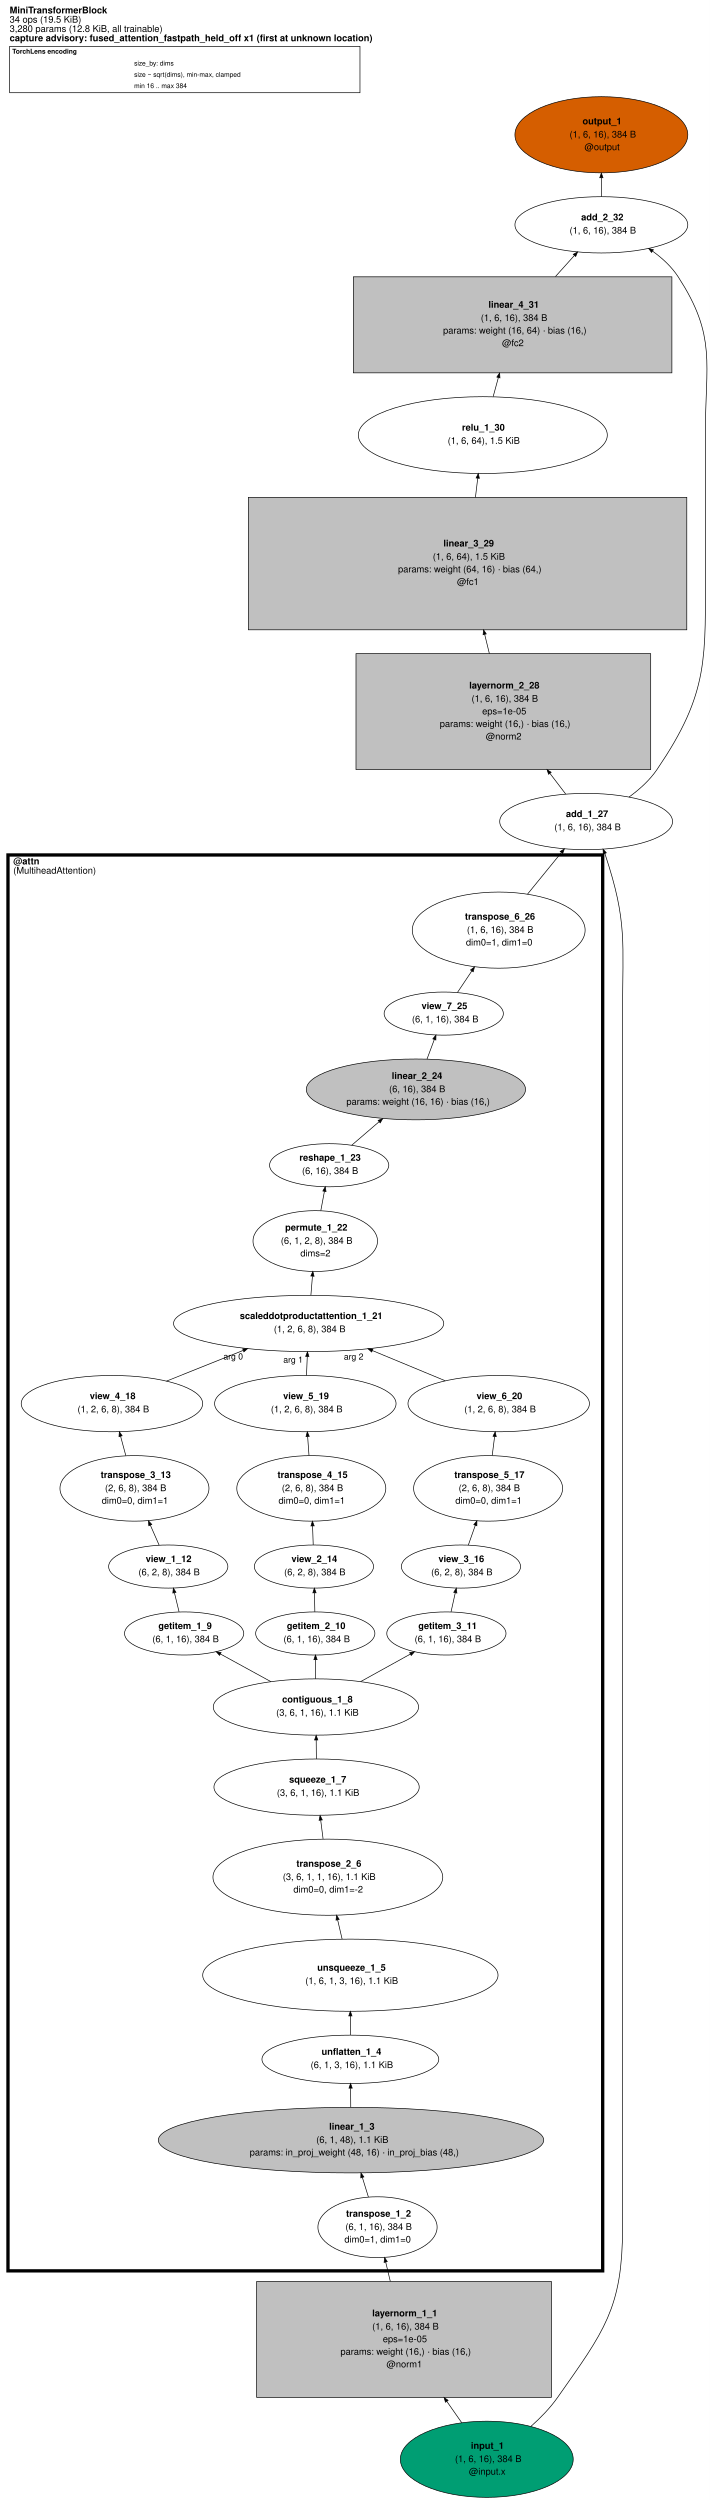
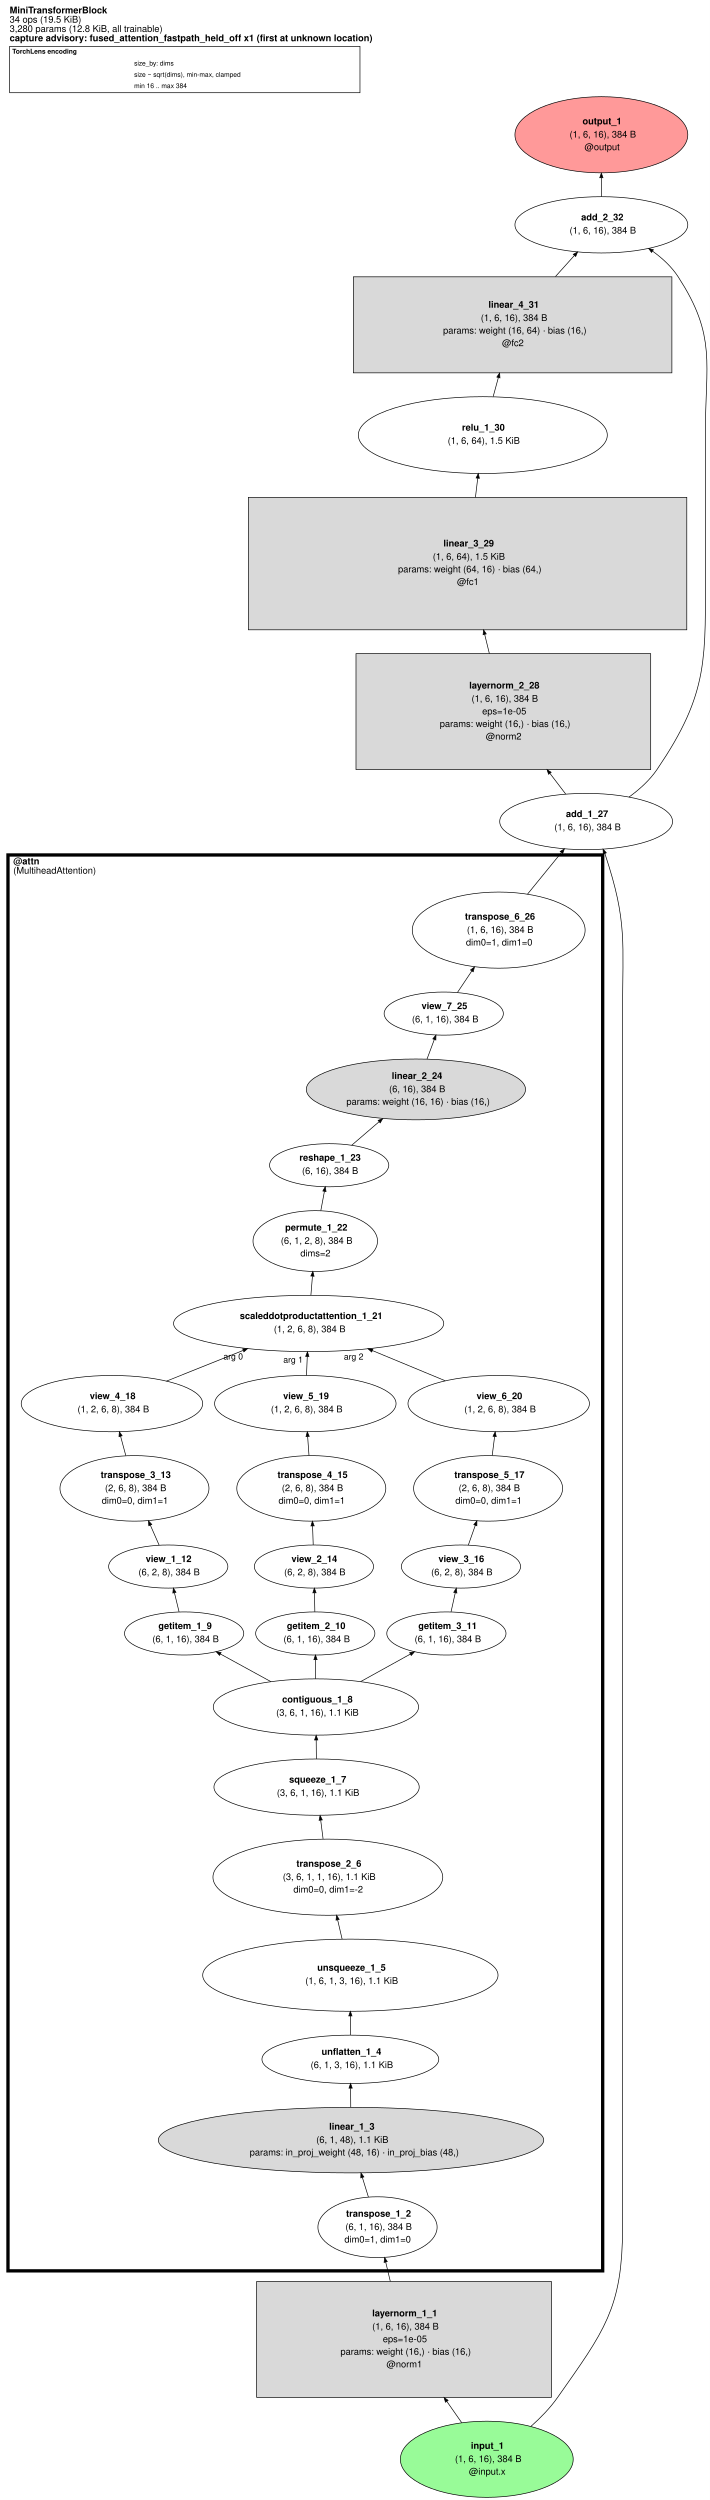
<svg xmlns="http://www.w3.org/2000/svg" width="1072pt" height="3775pt" viewBox="0.00 0.00 1071.90 3774.99">
  <g id="graph0" class="graph" transform="scale(1 1) rotate(0) translate(4 3770.99)">
    <polygon fill="white" stroke="transparent" points="-4,4 -4,-3770.99 1067.9,-3770.99 1067.9,4 -4,4" />
    <text text-anchor="start" x="10.5" y="-3750.79" font-family="Helvetica,sans-Serif" font-weight="bold" font-size="14.00">MiniTransformerBlock</text>
    <text text-anchor="start" x="10.5" y="-3736.79" font-family="Helvetica,sans-Serif" font-size="14.00">34 ops (19.5 KiB)</text>
    <text text-anchor="start" x="10.5" y="-3722.79" font-family="Helvetica,sans-Serif" font-size="14.00">3,280 params (12.8 KiB, all trainable)</text>
    <text text-anchor="start" x="10.5" y="-3708.79" font-family="Helvetica,sans-Serif" font-weight="bold" font-size="14.00">capture advisory: fused_attention_fastpath_held_off x1 (first at unknown location)</text>
    <text text-anchor="start" x="14.5" y="-3689.99" font-family="Helvetica,sans-Serif" font-weight="bold" font-size="10.00">TorchLens encoding</text>
    <text text-anchor="start" x="198.5" y="-3671.99" font-family="Helvetica,sans-Serif" font-size="10.00">size_by: dims</text>
    <text text-anchor="start" x="198.5" y="-3654.99" font-family="Helvetica,sans-Serif" font-size="10.00">size ~ sqrt(dims), min-max, clamped</text>
    <text text-anchor="start" x="198.5" y="-3637.99" font-family="Helvetica,sans-Serif" font-size="10.00">min 16 .. max 384</text>
    <polygon fill="none" stroke="black" points="10.5,-3630.99 10.5,-3700.99 539.5,-3700.99 539.5,-3630.99 10.5,-3630.99" />
    <g id="clust2" class="cluster">
      <polygon fill="white" stroke="black" stroke-width="5" points="8,-342 8,-2479.99 906,-2479.99 906,-342 8,-342" />
      <text text-anchor="start" x="16" y="-2465.79" font-family="Helvetica,sans-Serif" font-weight="bold" font-size="14.00">@attn</text>
      <text text-anchor="start" x="16" y="-2451.79" font-family="Helvetica,sans-Serif" font-size="14.00">(MultiheadAttention)</text>
    </g>
    <g id="node1" class="node">
-       <ellipse fill="#009e73" stroke="black" cx="731" cy="-57.5" rx="130.5" ry="57.5" />
+       <ellipse fill="#98fb98" stroke="black" cx="731" cy="-57.5" rx="130.5" ry="57.5" />
      <text text-anchor="start" x="707" y="-73.3" font-family="Helvetica,sans-Serif" font-weight="bold" font-size="14.00">input_1</text>
      <text text-anchor="start" x="683" y="-53.3" font-family="Helvetica,sans-Serif" font-size="14.00">(1, 6, 16), 384 B</text>
      <text text-anchor="start" x="704" y="-34.3" font-family="Helvetica,sans-Serif" font-size="14.00">@input.x</text>
    </g>
    <g id="node2" class="node">
-       <polygon fill="#c0c0c0" stroke="black" points="828.5,-326 383.5,-326 383.5,-151 828.5,-151 828.5,-326" />
+       <polygon fill="#d9d9d9" stroke="black" points="828.5,-326 383.5,-326 383.5,-151 828.5,-151 828.5,-326" />
      <text text-anchor="start" x="558" y="-273.3" font-family="Helvetica,sans-Serif" font-weight="bold" font-size="14.00">layernorm_1_1</text>
      <text text-anchor="start" x="558" y="-253.3" font-family="Helvetica,sans-Serif" font-size="14.00">(1, 6, 16), 384 B</text>
      <text text-anchor="start" x="574" y="-234.3" font-family="Helvetica,sans-Serif" font-size="14.00">eps=1e-05</text>
      <text text-anchor="start" x="510" y="-215.3" font-family="Helvetica,sans-Serif" font-size="14.00">params: weight (16,) · bias (16,)</text>
      <text text-anchor="start" x="579.5" y="-196.3" font-family="Helvetica,sans-Serif" font-size="14.00">@norm1</text>
    </g>
    <g id="edge1" class="edge">
      <path fill="none" stroke="black" d="M693.16,-112.69C686,-122.94 678.32,-133.93 670.61,-144.98" />
      <polygon fill="black" stroke="black" points="668.57,-143.62 666.57,-150.76 672.59,-146.43 668.57,-143.62" />
    </g>
    <g id="node3" class="node">
      <ellipse fill="white" stroke="black" cx="881" cy="-2530.49" rx="130.5" ry="42.5" />
      <text text-anchor="start" x="850.5" y="-2537.29" font-family="Helvetica,sans-Serif" font-weight="bold" font-size="14.00">add_1_27</text>
      <text text-anchor="start" x="833" y="-2517.29" font-family="Helvetica,sans-Serif" font-size="14.00">(1, 6, 16), 384 B</text>
    </g>
    <g id="edge2" class="edge">
      <path fill="none" stroke="black" d="M797.46,-106.99C812.22,-120.04 826.79,-135.02 838,-151 907.96,-250.72 936,-285.15 936,-406.96 936,-406.96 936,-406.96 936,-2241.46 936,-2348.1 943.47,-2378.74 910,-2479.99 909.76,-2480.72 909.5,-2481.45 909.24,-2482.19" />
      <polygon fill="black" stroke="black" points="906.92,-2481.37 906.58,-2488.78 911.47,-2483.21 906.92,-2481.37" />
    </g>
    <g id="node4" class="node">
      <ellipse fill="white" stroke="black" cx="566" cy="-407.96" rx="90" ry="45.92" />
      <text text-anchor="start" x="518.5" y="-423.76" font-family="Helvetica,sans-Serif" font-weight="bold" font-size="14.00">transpose_1_2</text>
      <text text-anchor="start" x="517.5" y="-403.76" font-family="Helvetica,sans-Serif" font-size="14.00">(6, 1, 16), 384 B</text>
      <text text-anchor="start" x="516" y="-384.76" font-family="Helvetica,sans-Serif" font-size="14.00">dim0=1, dim1=0</text>
    </g>
    <g id="edge3" class="edge">
      <path fill="none" stroke="black" d="M585.3,-326.17C582.93,-336.1 580.57,-345.96 578.36,-355.21" />
      <polygon fill="black" stroke="black" points="575.94,-354.78 576.7,-362.16 580.71,-355.92 575.94,-354.78" />
    </g>
    <g id="node29" class="node">
-       <polygon fill="#c0c0c0" stroke="black" points="978.5,-2783.99 533.5,-2783.99 533.5,-2608.99 978.5,-2608.99 978.5,-2783.99" />
+       <polygon fill="#d9d9d9" stroke="black" points="978.5,-2783.99 533.5,-2783.99 533.5,-2608.99 978.5,-2608.99 978.5,-2783.99" />
      <text text-anchor="start" x="704.5" y="-2731.29" font-family="Helvetica,sans-Serif" font-weight="bold" font-size="14.00">layernorm_2_28</text>
      <text text-anchor="start" x="708" y="-2711.29" font-family="Helvetica,sans-Serif" font-size="14.00">(1, 6, 16), 384 B</text>
      <text text-anchor="start" x="724" y="-2692.29" font-family="Helvetica,sans-Serif" font-size="14.00">eps=1e-05</text>
      <text text-anchor="start" x="660" y="-2673.29" font-family="Helvetica,sans-Serif" font-size="14.00">params: weight (16,) · bias (16,)</text>
      <text text-anchor="start" x="729.5" y="-2654.29" font-family="Helvetica,sans-Serif" font-size="14.00">@norm2</text>
    </g>
    <g id="edge5" class="edge">
      <path fill="none" stroke="black" d="M850.1,-2572.03C842.77,-2581.64 834.66,-2592.28 826.36,-2603.17" />
      <polygon fill="black" stroke="black" points="824.3,-2601.83 822.01,-2608.89 828.2,-2604.8 824.3,-2601.83" />
    </g>
    <g id="node30" class="node">
      <ellipse fill="white" stroke="black" cx="904" cy="-3431.49" rx="130.5" ry="42.5" />
      <text text-anchor="start" x="873.5" y="-3438.29" font-family="Helvetica,sans-Serif" font-weight="bold" font-size="14.00">add_2_32</text>
      <text text-anchor="start" x="856" y="-3418.29" font-family="Helvetica,sans-Serif" font-size="14.00">(1, 6, 16), 384 B</text>
    </g>
    <g id="edge6" class="edge">
      <path fill="none" stroke="black" d="M945.77,-2567.45C961.56,-2578.91 977.04,-2592.87 988,-2608.99 1067.6,-2726.03 1061,-2777.44 1061,-2918.99 1061,-2918.99 1061,-2918.99 1061,-3114.99 1061,-3222.32 1078.48,-3262.98 1020,-3352.99 1010.16,-3368.14 996.2,-3381.04 981.36,-3391.72" />
      <polygon fill="black" stroke="black" points="979.76,-3389.84 975.42,-3395.85 982.56,-3393.87 979.76,-3389.84" />
    </g>
    <g id="node5" class="node">
-       <ellipse fill="#c0c0c0" stroke="black" cx="526" cy="-539.42" rx="291" ry="49.5" />
+       <ellipse fill="#d9d9d9" stroke="black" cx="526" cy="-539.42" rx="291" ry="49.5" />
      <text text-anchor="start" x="493" y="-555.22" font-family="Helvetica,sans-Serif" font-weight="bold" font-size="14.00">linear_1_3</text>
      <text text-anchor="start" x="473.5" y="-535.22" font-family="Helvetica,sans-Serif" font-size="14.00">(6, 1, 48), 1.1 KiB</text>
      <text text-anchor="start" x="373" y="-516.22" font-family="Helvetica,sans-Serif" font-size="14.00">params: in_proj_weight (48, 16) · in_proj_bias (48,)</text>
    </g>
    <g id="edge14" class="edge">
      <path fill="none" stroke="black" d="M552.23,-453.52C549.3,-463.02 546.16,-473.18 543.11,-483.04" />
      <polygon fill="black" stroke="black" points="540.75,-482.39 541.02,-489.8 545.43,-483.84 540.75,-482.39" />
    </g>
    <g id="node6" class="node">
      <ellipse fill="white" stroke="black" cx="525" cy="-661.42" rx="133.5" ry="36.5" />
      <text text-anchor="start" x="481.5" y="-668.22" font-family="Helvetica,sans-Serif" font-weight="bold" font-size="14.00">unflatten_1_4</text>
      <text text-anchor="start" x="465" y="-648.22" font-family="Helvetica,sans-Serif" font-size="14.00">(6, 1, 3, 16), 1.1 KiB</text>
    </g>
    <g id="edge15" class="edge">
      <path fill="none" stroke="black" d="M525.59,-589.23C525.51,-598.65 525.43,-608.46 525.36,-617.67" />
      <polygon fill="black" stroke="black" points="522.9,-617.89 525.3,-624.91 527.8,-617.93 522.9,-617.89" />
    </g>
    <g id="node7" class="node">
      <ellipse fill="white" stroke="black" cx="525" cy="-788.42" rx="223" ry="54.5" />
      <text text-anchor="start" x="475" y="-795.22" font-family="Helvetica,sans-Serif" font-weight="bold" font-size="14.00">unsqueeze_1_5</text>
      <text text-anchor="start" x="457" y="-775.22" font-family="Helvetica,sans-Serif" font-size="14.00">(1, 6, 1, 3, 16), 1.1 KiB</text>
    </g>
    <g id="edge16" class="edge">
      <path fill="none" stroke="black" d="M525,-698.24C525,-707.18 525,-717.02 525,-726.8" />
      <polygon fill="black" stroke="black" points="522.55,-726.89 525,-733.89 527.45,-726.89 522.55,-726.89" />
    </g>
    <g id="node8" class="node">
      <ellipse fill="white" stroke="black" cx="491" cy="-936.42" rx="173.5" ry="57.5" />
      <text text-anchor="start" x="443.5" y="-952.22" font-family="Helvetica,sans-Serif" font-weight="bold" font-size="14.00">transpose_2_6</text>
      <text text-anchor="start" x="423" y="-932.22" font-family="Helvetica,sans-Serif" font-size="14.00">(3, 6, 1, 1, 16), 1.1 KiB</text>
      <text text-anchor="start" x="439" y="-913.22" font-family="Helvetica,sans-Serif" font-size="14.00">dim0=0, dim1=-2</text>
    </g>
    <g id="edge17" class="edge">
      <path fill="none" stroke="black" d="M512.53,-842.96C510.34,-852.39 508.03,-862.29 505.78,-871.96" />
      <polygon fill="black" stroke="black" points="503.35,-871.58 504.15,-878.95 508.13,-872.69 503.35,-871.58" />
    </g>
    <g id="node9" class="node">
      <ellipse fill="white" stroke="black" cx="474" cy="-1072.42" rx="155" ry="42.5" />
      <text text-anchor="start" x="432.5" y="-1079.22" font-family="Helvetica,sans-Serif" font-weight="bold" font-size="14.00">squeeze_1_7</text>
      <text text-anchor="start" x="414" y="-1059.22" font-family="Helvetica,sans-Serif" font-size="14.00">(3, 6, 1, 16), 1.1 KiB</text>
    </g>
    <g id="edge18" class="edge">
      <path fill="none" stroke="black" d="M483.79,-994.25C482.61,-1003.6 481.39,-1013.21 480.23,-1022.34" />
      <polygon fill="black" stroke="black" points="477.76,-1022.3 479.31,-1029.55 482.62,-1022.91 477.76,-1022.3" />
    </g>
    <g id="node10" class="node">
      <ellipse fill="white" stroke="black" cx="473" cy="-1193.42" rx="155" ry="42.5" />
      <text text-anchor="start" x="422" y="-1200.22" font-family="Helvetica,sans-Serif" font-weight="bold" font-size="14.00">contiguous_1_8</text>
      <text text-anchor="start" x="413" y="-1180.22" font-family="Helvetica,sans-Serif" font-size="14.00">(3, 6, 1, 16), 1.1 KiB</text>
    </g>
    <g id="edge19" class="edge">
      <path fill="none" stroke="black" d="M473.65,-1115.04C473.57,-1124.23 473.49,-1134.04 473.41,-1143.49" />
      <polygon fill="black" stroke="black" points="470.96,-1143.61 473.35,-1150.63 475.86,-1143.65 470.96,-1143.61" />
    </g>
    <g id="node11" class="node">
      <ellipse fill="white" stroke="black" cx="274" cy="-1304.45" rx="90" ry="32.55" />
      <text text-anchor="start" x="235" y="-1311.25" font-family="Helvetica,sans-Serif" font-weight="bold" font-size="14.00">getitem_1_9</text>
      <text text-anchor="start" x="226" y="-1291.25" font-family="Helvetica,sans-Serif" font-size="14.00">(6, 1, 16), 384 B</text>
    </g>
    <g id="edge20" class="edge">
      <path fill="none" stroke="black" d="M405.07,-1231.64C380.16,-1245.29 352.31,-1260.55 328.7,-1273.48" />
      <polygon fill="black" stroke="black" points="327.44,-1271.38 322.48,-1276.89 329.8,-1275.67 327.44,-1271.38" />
    </g>
    <g id="node12" class="node">
      <ellipse fill="white" stroke="black" cx="472" cy="-1304.45" rx="90" ry="32.55" />
      <text text-anchor="start" x="429" y="-1311.25" font-family="Helvetica,sans-Serif" font-weight="bold" font-size="14.00">getitem_2_10</text>
      <text text-anchor="start" x="424" y="-1291.25" font-family="Helvetica,sans-Serif" font-size="14.00">(6, 1, 16), 384 B</text>
    </g>
    <g id="edge21" class="edge">
      <path fill="none" stroke="black" d="M472.62,-1235.95C472.53,-1245.45 472.44,-1255.5 472.35,-1264.87" />
      <polygon fill="black" stroke="black" points="469.9,-1264.85 472.29,-1271.87 474.8,-1264.9 469.9,-1264.85" />
    </g>
    <g id="node13" class="node">
      <ellipse fill="white" stroke="black" cx="670" cy="-1304.45" rx="90" ry="32.55" />
      <text text-anchor="start" x="627.5" y="-1311.25" font-family="Helvetica,sans-Serif" font-weight="bold" font-size="14.00">getitem_3_11</text>
      <text text-anchor="start" x="622" y="-1291.25" font-family="Helvetica,sans-Serif" font-size="14.00">(6, 1, 16), 384 B</text>
    </g>
    <g id="edge22" class="edge">
      <path fill="none" stroke="black" d="M540.52,-1231.79C565.06,-1245.37 592.45,-1260.53 615.7,-1273.4" />
      <polygon fill="black" stroke="black" points="614.52,-1275.55 621.83,-1276.79 616.89,-1271.26 614.52,-1275.55" />
    </g>
    <g id="node14" class="node">
      <ellipse fill="white" stroke="black" cx="250" cy="-1405.5" rx="90" ry="32.55" />
      <text text-anchor="start" x="216" y="-1412.3" font-family="Helvetica,sans-Serif" font-weight="bold" font-size="14.00">view_1_12</text>
      <text text-anchor="start" x="205" y="-1392.3" font-family="Helvetica,sans-Serif" font-size="14.00">(6, 2, 8), 384 B</text>
    </g>
    <g id="edge23" class="edge">
      <path fill="none" stroke="black" d="M266.34,-1337.06C264.11,-1346.27 261.65,-1356.42 259.33,-1366" />
      <polygon fill="black" stroke="black" points="256.94,-1365.47 257.67,-1372.85 261.7,-1366.63 256.94,-1365.47" />
    </g>
    <g id="node16" class="node">
      <ellipse fill="white" stroke="black" cx="470" cy="-1405.5" rx="90" ry="32.55" />
      <text text-anchor="start" x="436" y="-1412.3" font-family="Helvetica,sans-Serif" font-weight="bold" font-size="14.00">view_2_14</text>
      <text text-anchor="start" x="425" y="-1392.3" font-family="Helvetica,sans-Serif" font-size="14.00">(6, 2, 8), 384 B</text>
    </g>
    <g id="edge24" class="edge">
      <path fill="none" stroke="black" d="M471.36,-1337.06C471.18,-1346.18 470.97,-1356.23 470.78,-1365.72" />
      <polygon fill="black" stroke="black" points="468.33,-1365.8 470.64,-1372.85 473.23,-1365.9 468.33,-1365.8" />
    </g>
    <g id="node18" class="node">
      <ellipse fill="white" stroke="black" cx="692" cy="-1405.5" rx="90" ry="32.55" />
      <text text-anchor="start" x="658" y="-1412.3" font-family="Helvetica,sans-Serif" font-weight="bold" font-size="14.00">view_3_16</text>
      <text text-anchor="start" x="647" y="-1392.3" font-family="Helvetica,sans-Serif" font-size="14.00">(6, 2, 8), 384 B</text>
    </g>
    <g id="edge25" class="edge">
      <path fill="none" stroke="black" d="M677.02,-1337.06C679.07,-1346.27 681.32,-1356.42 683.45,-1366" />
      <polygon fill="black" stroke="black" points="681.06,-1366.55 684.97,-1372.85 685.84,-1365.49 681.06,-1366.55" />
    </g>
    <g id="node15" class="node">
      <ellipse fill="white" stroke="black" cx="199" cy="-1523.53" rx="112.5" ry="49.5" />
      <text text-anchor="start" x="148" y="-1539.33" font-family="Helvetica,sans-Serif" font-weight="bold" font-size="14.00">transpose_3_13</text>
      <text text-anchor="start" x="154.5" y="-1519.33" font-family="Helvetica,sans-Serif" font-size="14.00">(2, 6, 8), 384 B</text>
      <text text-anchor="start" x="149.5" y="-1500.33" font-family="Helvetica,sans-Serif" font-size="14.00">dim0=0, dim1=1</text>
    </g>
    <g id="edge26" class="edge">
      <path fill="none" stroke="black" d="M236.2,-1437.9C232.09,-1447.24 227.47,-1457.75 222.92,-1468.11" />
      <polygon fill="black" stroke="black" points="220.67,-1467.13 220.1,-1474.53 225.16,-1469.11 220.67,-1467.13" />
    </g>
    <g id="node20" class="node">
      <ellipse fill="white" stroke="black" cx="165" cy="-1651.53" rx="137" ry="42.5" />
      <text text-anchor="start" x="131.5" y="-1658.33" font-family="Helvetica,sans-Serif" font-weight="bold" font-size="14.00">view_4_18</text>
      <text text-anchor="start" x="113" y="-1638.33" font-family="Helvetica,sans-Serif" font-size="14.00">(1, 2, 6, 8), 384 B</text>
    </g>
    <g id="edge27" class="edge">
      <path fill="none" stroke="black" d="M185.95,-1572.89C183.36,-1582.49 180.64,-1592.58 178.05,-1602.18" />
      <polygon fill="black" stroke="black" points="175.64,-1601.68 176.19,-1609.08 180.37,-1602.96 175.64,-1601.68" />
    </g>
    <g id="node17" class="node">
      <ellipse fill="white" stroke="black" cx="466" cy="-1523.53" rx="112.5" ry="49.5" />
      <text text-anchor="start" x="415" y="-1539.33" font-family="Helvetica,sans-Serif" font-weight="bold" font-size="14.00">transpose_4_15</text>
      <text text-anchor="start" x="421.5" y="-1519.33" font-family="Helvetica,sans-Serif" font-size="14.00">(2, 6, 8), 384 B</text>
      <text text-anchor="start" x="416.5" y="-1500.33" font-family="Helvetica,sans-Serif" font-size="14.00">dim0=0, dim1=1</text>
    </g>
    <g id="edge28" class="edge">
      <path fill="none" stroke="black" d="M468.91,-1438.21C468.6,-1447.06 468.26,-1456.96 467.92,-1466.76" />
      <polygon fill="black" stroke="black" points="465.47,-1466.79 467.68,-1473.87 470.37,-1466.96 465.47,-1466.79" />
    </g>
    <g id="node21" class="node">
      <ellipse fill="white" stroke="black" cx="457" cy="-1651.53" rx="137" ry="42.5" />
      <text text-anchor="start" x="423.5" y="-1658.33" font-family="Helvetica,sans-Serif" font-weight="bold" font-size="14.00">view_5_19</text>
      <text text-anchor="start" x="405" y="-1638.33" font-family="Helvetica,sans-Serif" font-size="14.00">(1, 2, 6, 8), 384 B</text>
    </g>
    <g id="edge29" class="edge">
      <path fill="none" stroke="black" d="M462.52,-1573.25C461.85,-1582.63 461.15,-1592.46 460.48,-1601.84" />
      <polygon fill="black" stroke="black" points="458.03,-1601.75 459.97,-1608.91 462.92,-1602.1 458.03,-1601.75" />
    </g>
    <g id="node19" class="node">
      <ellipse fill="white" stroke="black" cx="733" cy="-1523.53" rx="112.5" ry="49.5" />
      <text text-anchor="start" x="682" y="-1539.33" font-family="Helvetica,sans-Serif" font-weight="bold" font-size="14.00">transpose_5_17</text>
      <text text-anchor="start" x="688.5" y="-1519.33" font-family="Helvetica,sans-Serif" font-size="14.00">(2, 6, 8), 384 B</text>
      <text text-anchor="start" x="683.5" y="-1500.33" font-family="Helvetica,sans-Serif" font-size="14.00">dim0=0, dim1=1</text>
    </g>
    <g id="edge30" class="edge">
      <path fill="none" stroke="black" d="M703.1,-1437.9C706.36,-1447.15 710.04,-1457.55 713.67,-1467.82" />
      <polygon fill="black" stroke="black" points="711.39,-1468.74 716.04,-1474.53 716.01,-1467.11 711.39,-1468.74" />
    </g>
    <g id="node22" class="node">
      <ellipse fill="white" stroke="black" cx="749" cy="-1651.53" rx="137" ry="42.5" />
      <text text-anchor="start" x="715.5" y="-1658.33" font-family="Helvetica,sans-Serif" font-weight="bold" font-size="14.00">view_6_20</text>
      <text text-anchor="start" x="697" y="-1638.33" font-family="Helvetica,sans-Serif" font-size="14.00">(1, 2, 6, 8), 384 B</text>
    </g>
    <g id="edge31" class="edge">
      <path fill="none" stroke="black" d="M739.19,-1573.25C740.38,-1582.63 741.63,-1592.46 742.82,-1601.84" />
      <polygon fill="black" stroke="black" points="740.4,-1602.27 743.71,-1608.91 745.26,-1601.65 740.4,-1602.27" />
    </g>
    <g id="node23" class="node">
      <ellipse fill="white" stroke="black" cx="462" cy="-1772.53" rx="204" ry="42.5" />
      <text text-anchor="start" x="358" y="-1779.33" font-family="Helvetica,sans-Serif" font-weight="bold" font-size="14.00">scaleddotproductattention_1_21</text>
      <text text-anchor="start" x="409.5" y="-1759.33" font-family="Helvetica,sans-Serif" font-size="14.00">(1, 2, 6, 8), 384 B</text>
    </g>
    <g id="edge32" class="edge">
      <path fill="none" stroke="black" d="M247.34,-1685.52C283.13,-1699.86 325.38,-1716.79 362.88,-1731.82" />
      <polygon fill="black" stroke="black" points="362.42,-1734.27 369.83,-1734.6 364.24,-1729.72 362.42,-1734.27" />
      <text text-anchor="start" x="333.33" y="-1718.2" font-family="Helvetica,sans-Serif" font-size="13.00">arg 0</text>
    </g>
    <g id="edge33" class="edge">
      <path fill="none" stroke="black" d="M458.75,-1694.15C459.13,-1703.34 459.55,-1713.15 459.94,-1722.6" />
      <polygon fill="black" stroke="black" points="457.5,-1722.84 460.24,-1729.73 462.4,-1722.64 457.5,-1722.84" />
      <text text-anchor="start" x="423.74" y="-1713.33" font-family="Helvetica,sans-Serif" font-size="13.00">arg 1</text>
    </g>
    <g id="edge34" class="edge">
      <path fill="none" stroke="black" d="M668.29,-1686C634.11,-1700.17 594.01,-1716.8 558.29,-1731.6" />
      <polygon fill="black" stroke="black" points="557.21,-1729.4 551.68,-1734.35 559.08,-1733.93 557.21,-1729.4" />
      <text text-anchor="start" x="515.18" y="-1717.95" font-family="Helvetica,sans-Serif" font-size="13.00">arg 2</text>
    </g>
    <g id="node24" class="node">
      <ellipse fill="white" stroke="black" cx="472" cy="-1896.99" rx="94" ry="45.92" />
      <text text-anchor="start" x="426.5" y="-1912.79" font-family="Helvetica,sans-Serif" font-weight="bold" font-size="14.00">permute_1_22</text>
      <text text-anchor="start" x="420" y="-1892.79" font-family="Helvetica,sans-Serif" font-size="14.00">(6, 1, 2, 8), 384 B</text>
      <text text-anchor="start" x="449.5" y="-1873.79" font-family="Helvetica,sans-Serif" font-size="14.00">dims=2</text>
    </g>
    <g id="edge35" class="edge">
      <path fill="none" stroke="black" d="M465.41,-1815.33C466.16,-1824.5 466.96,-1834.31 467.74,-1843.83" />
      <polygon fill="black" stroke="black" points="465.32,-1844.25 468.33,-1851.03 470.2,-1843.85 465.32,-1844.25" />
    </g>
    <g id="node25" class="node">
      <ellipse fill="white" stroke="black" cx="493" cy="-2011.48" rx="90" ry="32.55" />
      <text text-anchor="start" x="448" y="-2018.28" font-family="Helvetica,sans-Serif" font-weight="bold" font-size="14.00">reshape_1_23</text>
      <text text-anchor="start" x="452" y="-1998.28" font-family="Helvetica,sans-Serif" font-size="14.00">(6, 16), 384 B</text>
    </g>
    <g id="edge36" class="edge">
      <path fill="none" stroke="black" d="M480.36,-1942.78C482.16,-1952.44 484.06,-1962.58 485.81,-1971.98" />
      <polygon fill="black" stroke="black" points="483.43,-1972.58 487.12,-1979.01 488.25,-1971.68 483.43,-1972.58" />
    </g>
    <g id="node26" class="node">
-       <ellipse fill="#c0c0c0" stroke="black" cx="624" cy="-2125.97" rx="165.5" ry="45.92" />
+       <ellipse fill="#d9d9d9" stroke="black" cx="624" cy="-2125.97" rx="165.5" ry="45.92" />
      <text text-anchor="start" x="587.5" y="-2141.77" font-family="Helvetica,sans-Serif" font-weight="bold" font-size="14.00">linear_2_24</text>
      <text text-anchor="start" x="583.5" y="-2121.77" font-family="Helvetica,sans-Serif" font-size="14.00">(6, 16), 384 B</text>
      <text text-anchor="start" x="519" y="-2102.77" font-family="Helvetica,sans-Serif" font-size="14.00">params: weight (16, 16) · bias (16,)</text>
    </g>
    <g id="edge37" class="edge">
      <path fill="none" stroke="black" d="M527.08,-2041.74C539.66,-2052.55 554.27,-2065.09 568.27,-2077.11" />
      <polygon fill="black" stroke="black" points="566.9,-2079.17 573.81,-2081.87 570.09,-2075.45 566.9,-2079.17" />
    </g>
    <g id="node27" class="node">
      <ellipse fill="white" stroke="black" cx="666" cy="-2240.46" rx="90" ry="32.55" />
      <text text-anchor="start" x="632.5" y="-2247.26" font-family="Helvetica,sans-Serif" font-weight="bold" font-size="14.00">view_7_25</text>
      <text text-anchor="start" x="618" y="-2227.26" font-family="Helvetica,sans-Serif" font-size="14.00">(6, 1, 16), 384 B</text>
    </g>
    <g id="edge38" class="edge">
      <path fill="none" stroke="black" d="M640.72,-2171.75C644.36,-2181.51 648.19,-2191.76 651.73,-2201.24" />
      <polygon fill="black" stroke="black" points="649.5,-2202.29 654.25,-2207.99 654.1,-2200.57 649.5,-2202.29" />
    </g>
    <g id="node28" class="node">
      <ellipse fill="white" stroke="black" cx="749" cy="-2366.49" rx="130.5" ry="57.5" />
      <text text-anchor="start" x="698" y="-2382.29" font-family="Helvetica,sans-Serif" font-weight="bold" font-size="14.00">transpose_6_26</text>
      <text text-anchor="start" x="701" y="-2362.29" font-family="Helvetica,sans-Serif" font-size="14.00">(1, 6, 16), 384 B</text>
      <text text-anchor="start" x="699.5" y="-2343.29" font-family="Helvetica,sans-Serif" font-size="14.00">dim0=1, dim1=0</text>
    </g>
    <g id="edge39" class="edge">
      <path fill="none" stroke="black" d="M686.73,-2272.44C693.35,-2282.34 700.93,-2293.65 708.46,-2304.91" />
      <polygon fill="black" stroke="black" points="706.46,-2306.33 712.39,-2310.78 710.54,-2303.6 706.46,-2306.33" />
    </g>
    <g id="edge4" class="edge">
      <path fill="none" stroke="black" d="M792.59,-2420.98C808.99,-2441.11 827.49,-2463.81 843.31,-2483.23" />
      <polygon fill="black" stroke="black" points="841.8,-2485.26 848.12,-2489.14 845.6,-2482.16 841.8,-2485.26" />
    </g>
    <g id="node31" class="node">
-       <polygon fill="#c0c0c0" stroke="black" points="1033,-3019.99 371,-3019.99 371,-2819.99 1033,-2819.99 1033,-3019.99" />
+       <polygon fill="#d9d9d9" stroke="black" points="1033,-3019.99 371,-3019.99 371,-2819.99 1033,-2819.99 1033,-3019.99" />
      <text text-anchor="start" x="665.5" y="-2945.79" font-family="Helvetica,sans-Serif" font-weight="bold" font-size="14.00">linear_3_29</text>
      <text text-anchor="start" x="649.5" y="-2925.79" font-family="Helvetica,sans-Serif" font-size="14.00">(1, 6, 64), 1.5 KiB</text>
      <text text-anchor="start" x="597" y="-2906.79" font-family="Helvetica,sans-Serif" font-size="14.00">params: weight (64, 16) · bias (64,)</text>
      <text text-anchor="start" x="686" y="-2887.79" font-family="Helvetica,sans-Serif" font-size="14.00">@fc1</text>
    </g>
    <g id="edge7" class="edge">
      <path fill="none" stroke="black" d="M734.89,-2784.08C732.58,-2793.55 730.21,-2803.27 727.85,-2812.94" />
      <polygon fill="black" stroke="black" points="725.42,-2812.58 726.14,-2819.97 730.18,-2813.75 725.42,-2812.58" />
    </g>
    <g id="node34" class="node">
-       <ellipse fill="#d55e00" stroke="black" cx="904" cy="-3567.49" rx="130.5" ry="57.5" />
+       <ellipse fill="#ff9999" stroke="black" cx="904" cy="-3567.49" rx="130.5" ry="57.5" />
      <text text-anchor="start" x="875.5" y="-3583.29" font-family="Helvetica,sans-Serif" font-weight="bold" font-size="14.00">output_1</text>
      <text text-anchor="start" x="856" y="-3563.29" font-family="Helvetica,sans-Serif" font-size="14.00">(1, 6, 16), 384 B</text>
      <text text-anchor="start" x="878.5" y="-3544.29" font-family="Helvetica,sans-Serif" font-size="14.00">@output</text>
    </g>
    <g id="edge11" class="edge">
      <path fill="none" stroke="black" d="M904,-3474.15C904,-3483.18 904,-3492.92 904,-3502.58" />
      <polygon fill="black" stroke="black" points="901.55,-3502.59 904,-3509.59 906.45,-3502.59 901.55,-3502.59" />
    </g>
    <g id="node32" class="node">
      <ellipse fill="white" stroke="black" cx="725" cy="-3113.99" rx="188" ry="58" />
      <text text-anchor="start" x="693.5" y="-3120.79" font-family="Helvetica,sans-Serif" font-weight="bold" font-size="14.00">relu_1_30</text>
      <text text-anchor="start" x="672" y="-3100.79" font-family="Helvetica,sans-Serif" font-size="14.00">(1, 6, 64), 1.5 KiB</text>
    </g>
    <g id="edge8" class="edge">
      <path fill="none" stroke="black" d="M713.87,-3020.08C715.04,-3029.87 716.21,-3039.62 717.32,-3048.92" />
      <polygon fill="black" stroke="black" points="714.9,-3049.27 718.17,-3055.93 719.77,-3048.69 714.9,-3049.27" />
    </g>
    <g id="node33" class="node">
-       <polygon fill="#c0c0c0" stroke="black" points="1010.5,-3352.99 529.5,-3352.99 529.5,-3207.99 1010.5,-3207.99 1010.5,-3352.99" />
+       <polygon fill="#d9d9d9" stroke="black" points="1010.5,-3352.99 529.5,-3352.99 529.5,-3207.99 1010.5,-3207.99 1010.5,-3352.99" />
      <text text-anchor="start" x="733.5" y="-3306.29" font-family="Helvetica,sans-Serif" font-weight="bold" font-size="14.00">linear_4_31</text>
      <text text-anchor="start" x="722" y="-3286.29" font-family="Helvetica,sans-Serif" font-size="14.00">(1, 6, 16), 384 B</text>
      <text text-anchor="start" x="665" y="-3267.29" font-family="Helvetica,sans-Serif" font-size="14.00">params: weight (16, 64) · bias (16,)</text>
      <text text-anchor="start" x="754" y="-3248.29" font-family="Helvetica,sans-Serif" font-size="14.00">@fc2</text>
    </g>
    <g id="edge9" class="edge">
      <path fill="none" stroke="black" d="M740.61,-3172.06C743.15,-3181.32 745.81,-3191.05 748.45,-3200.72" />
      <polygon fill="black" stroke="black" points="746.16,-3201.63 750.37,-3207.73 750.89,-3200.34 746.16,-3201.63" />
    </g>
    <g id="edge10" class="edge">
      <path fill="none" stroke="black" d="M834.64,-3353.37C844.45,-3364.27 854.32,-3375.24 863.41,-3385.36" />
      <polygon fill="black" stroke="black" points="861.59,-3387 868.1,-3390.56 865.24,-3383.72 861.59,-3387" />
    </g>
  </g>
</svg>
